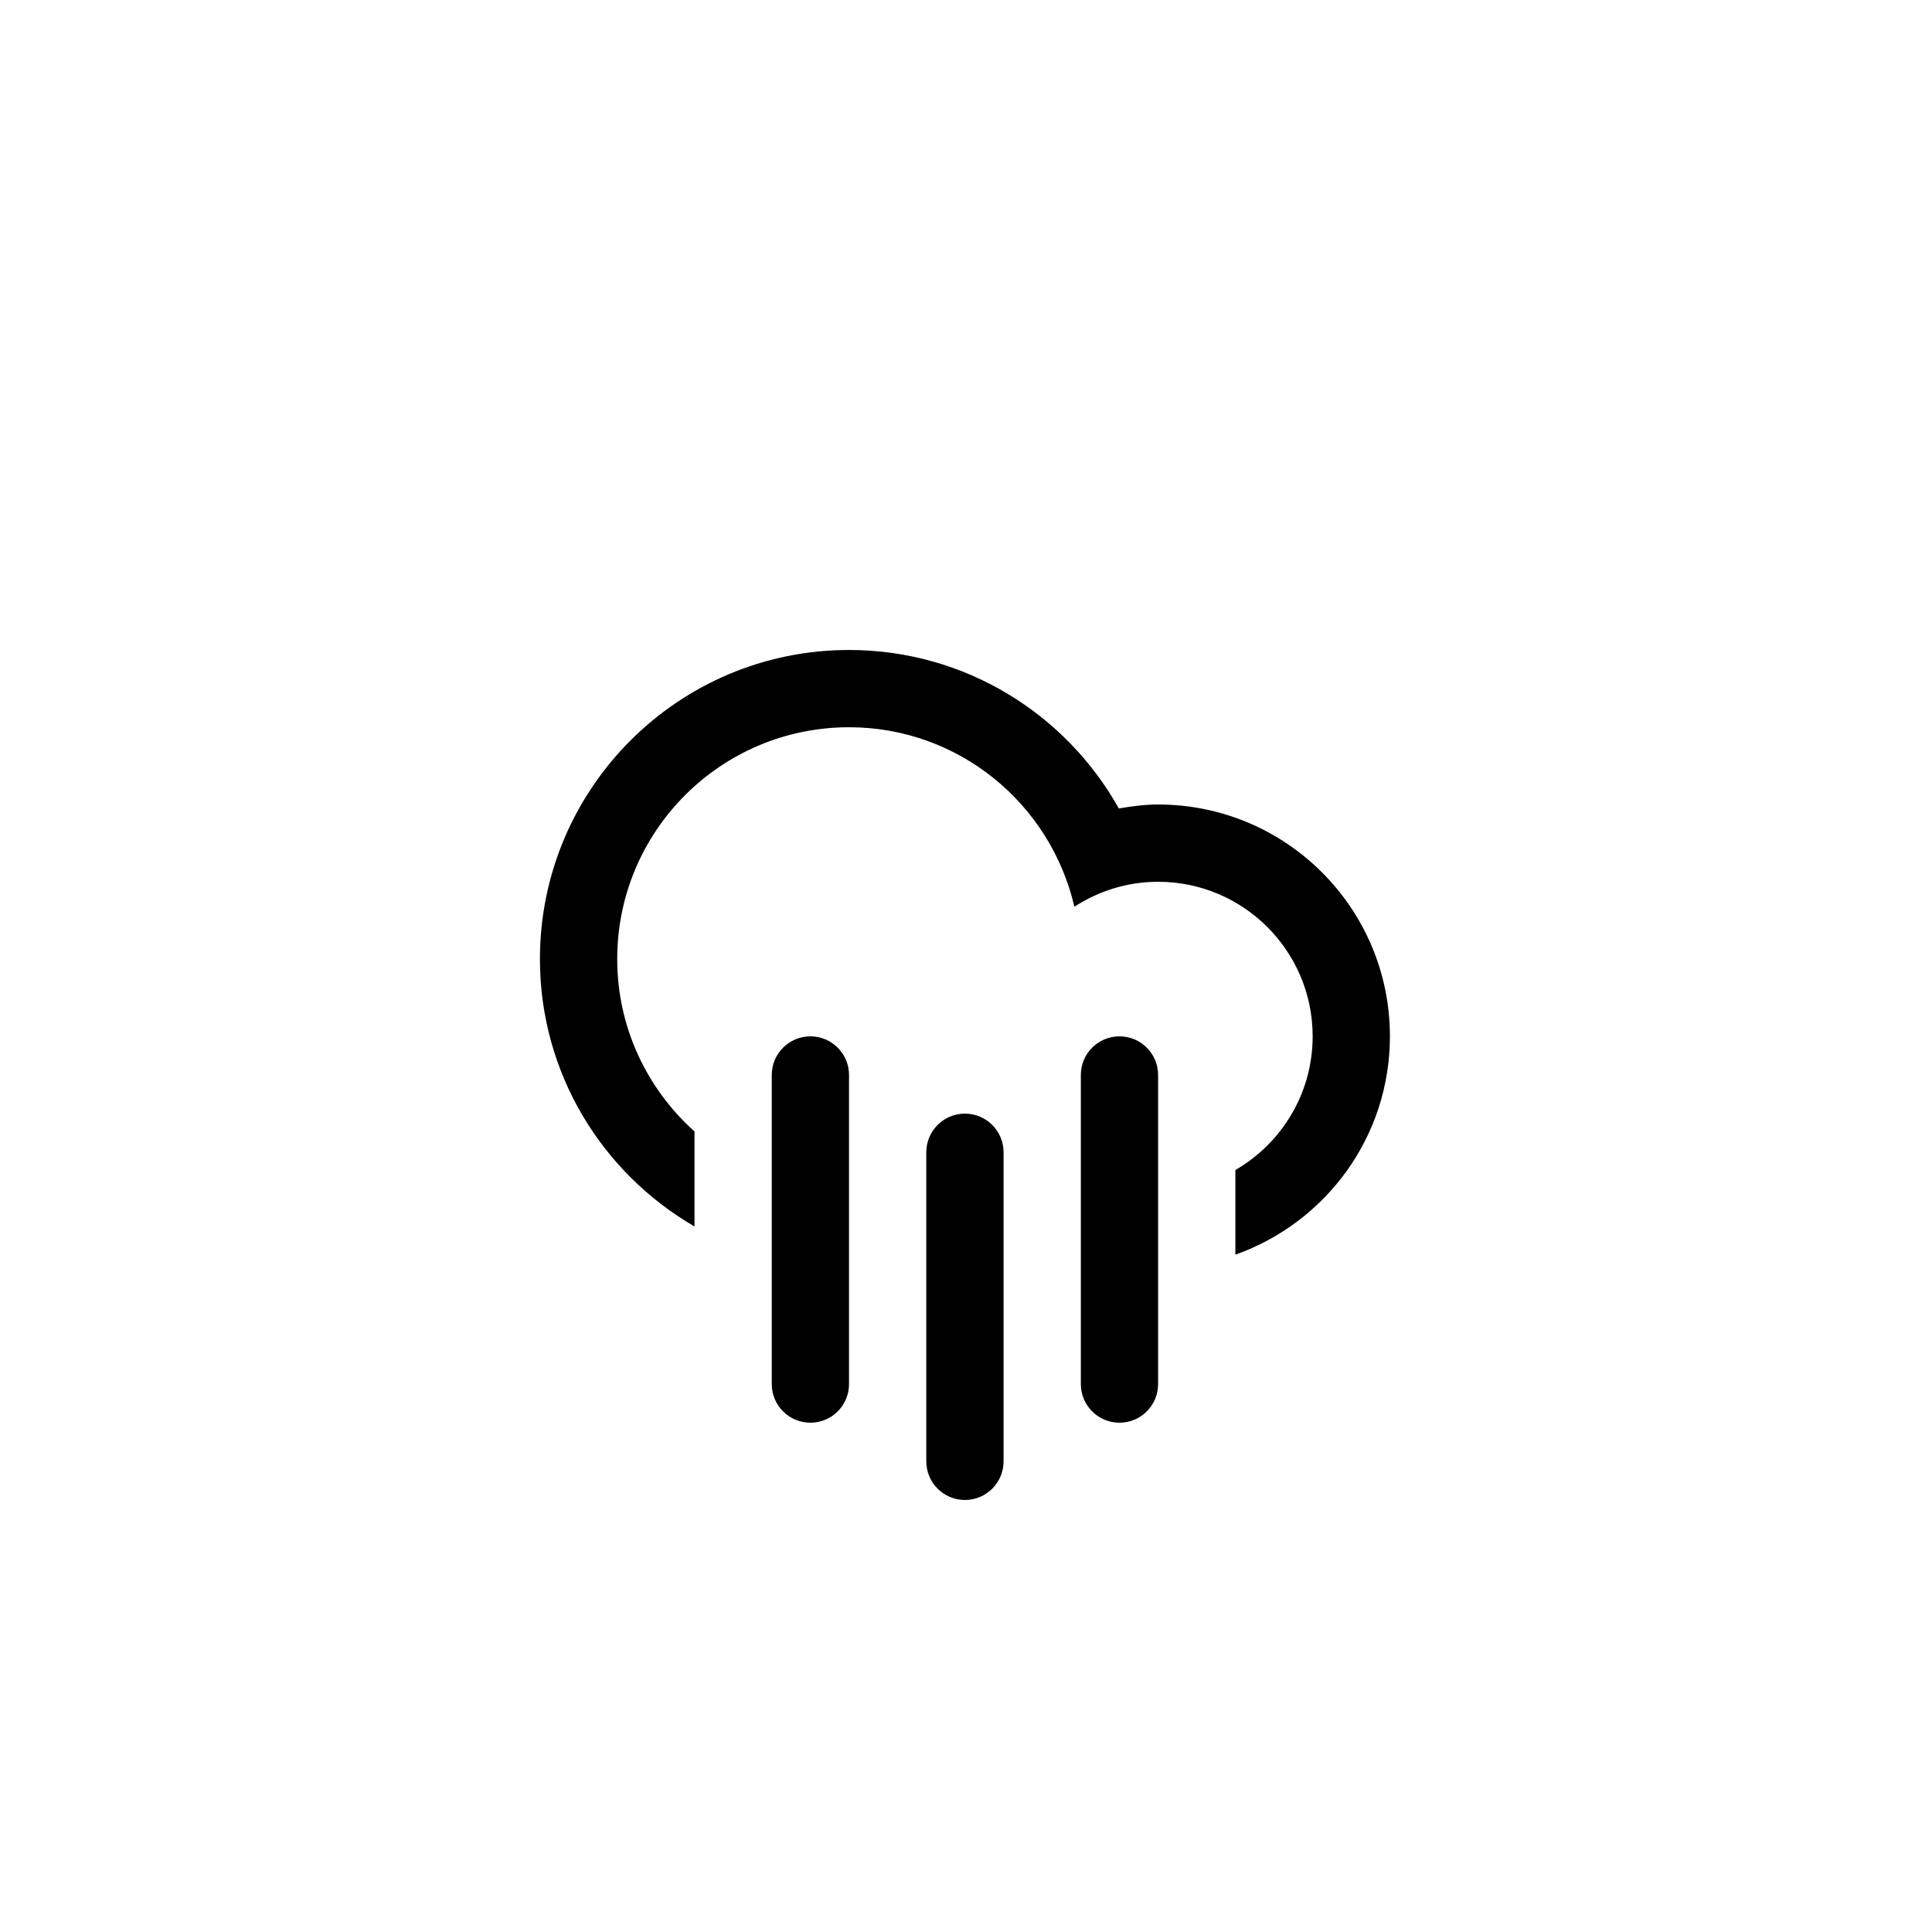
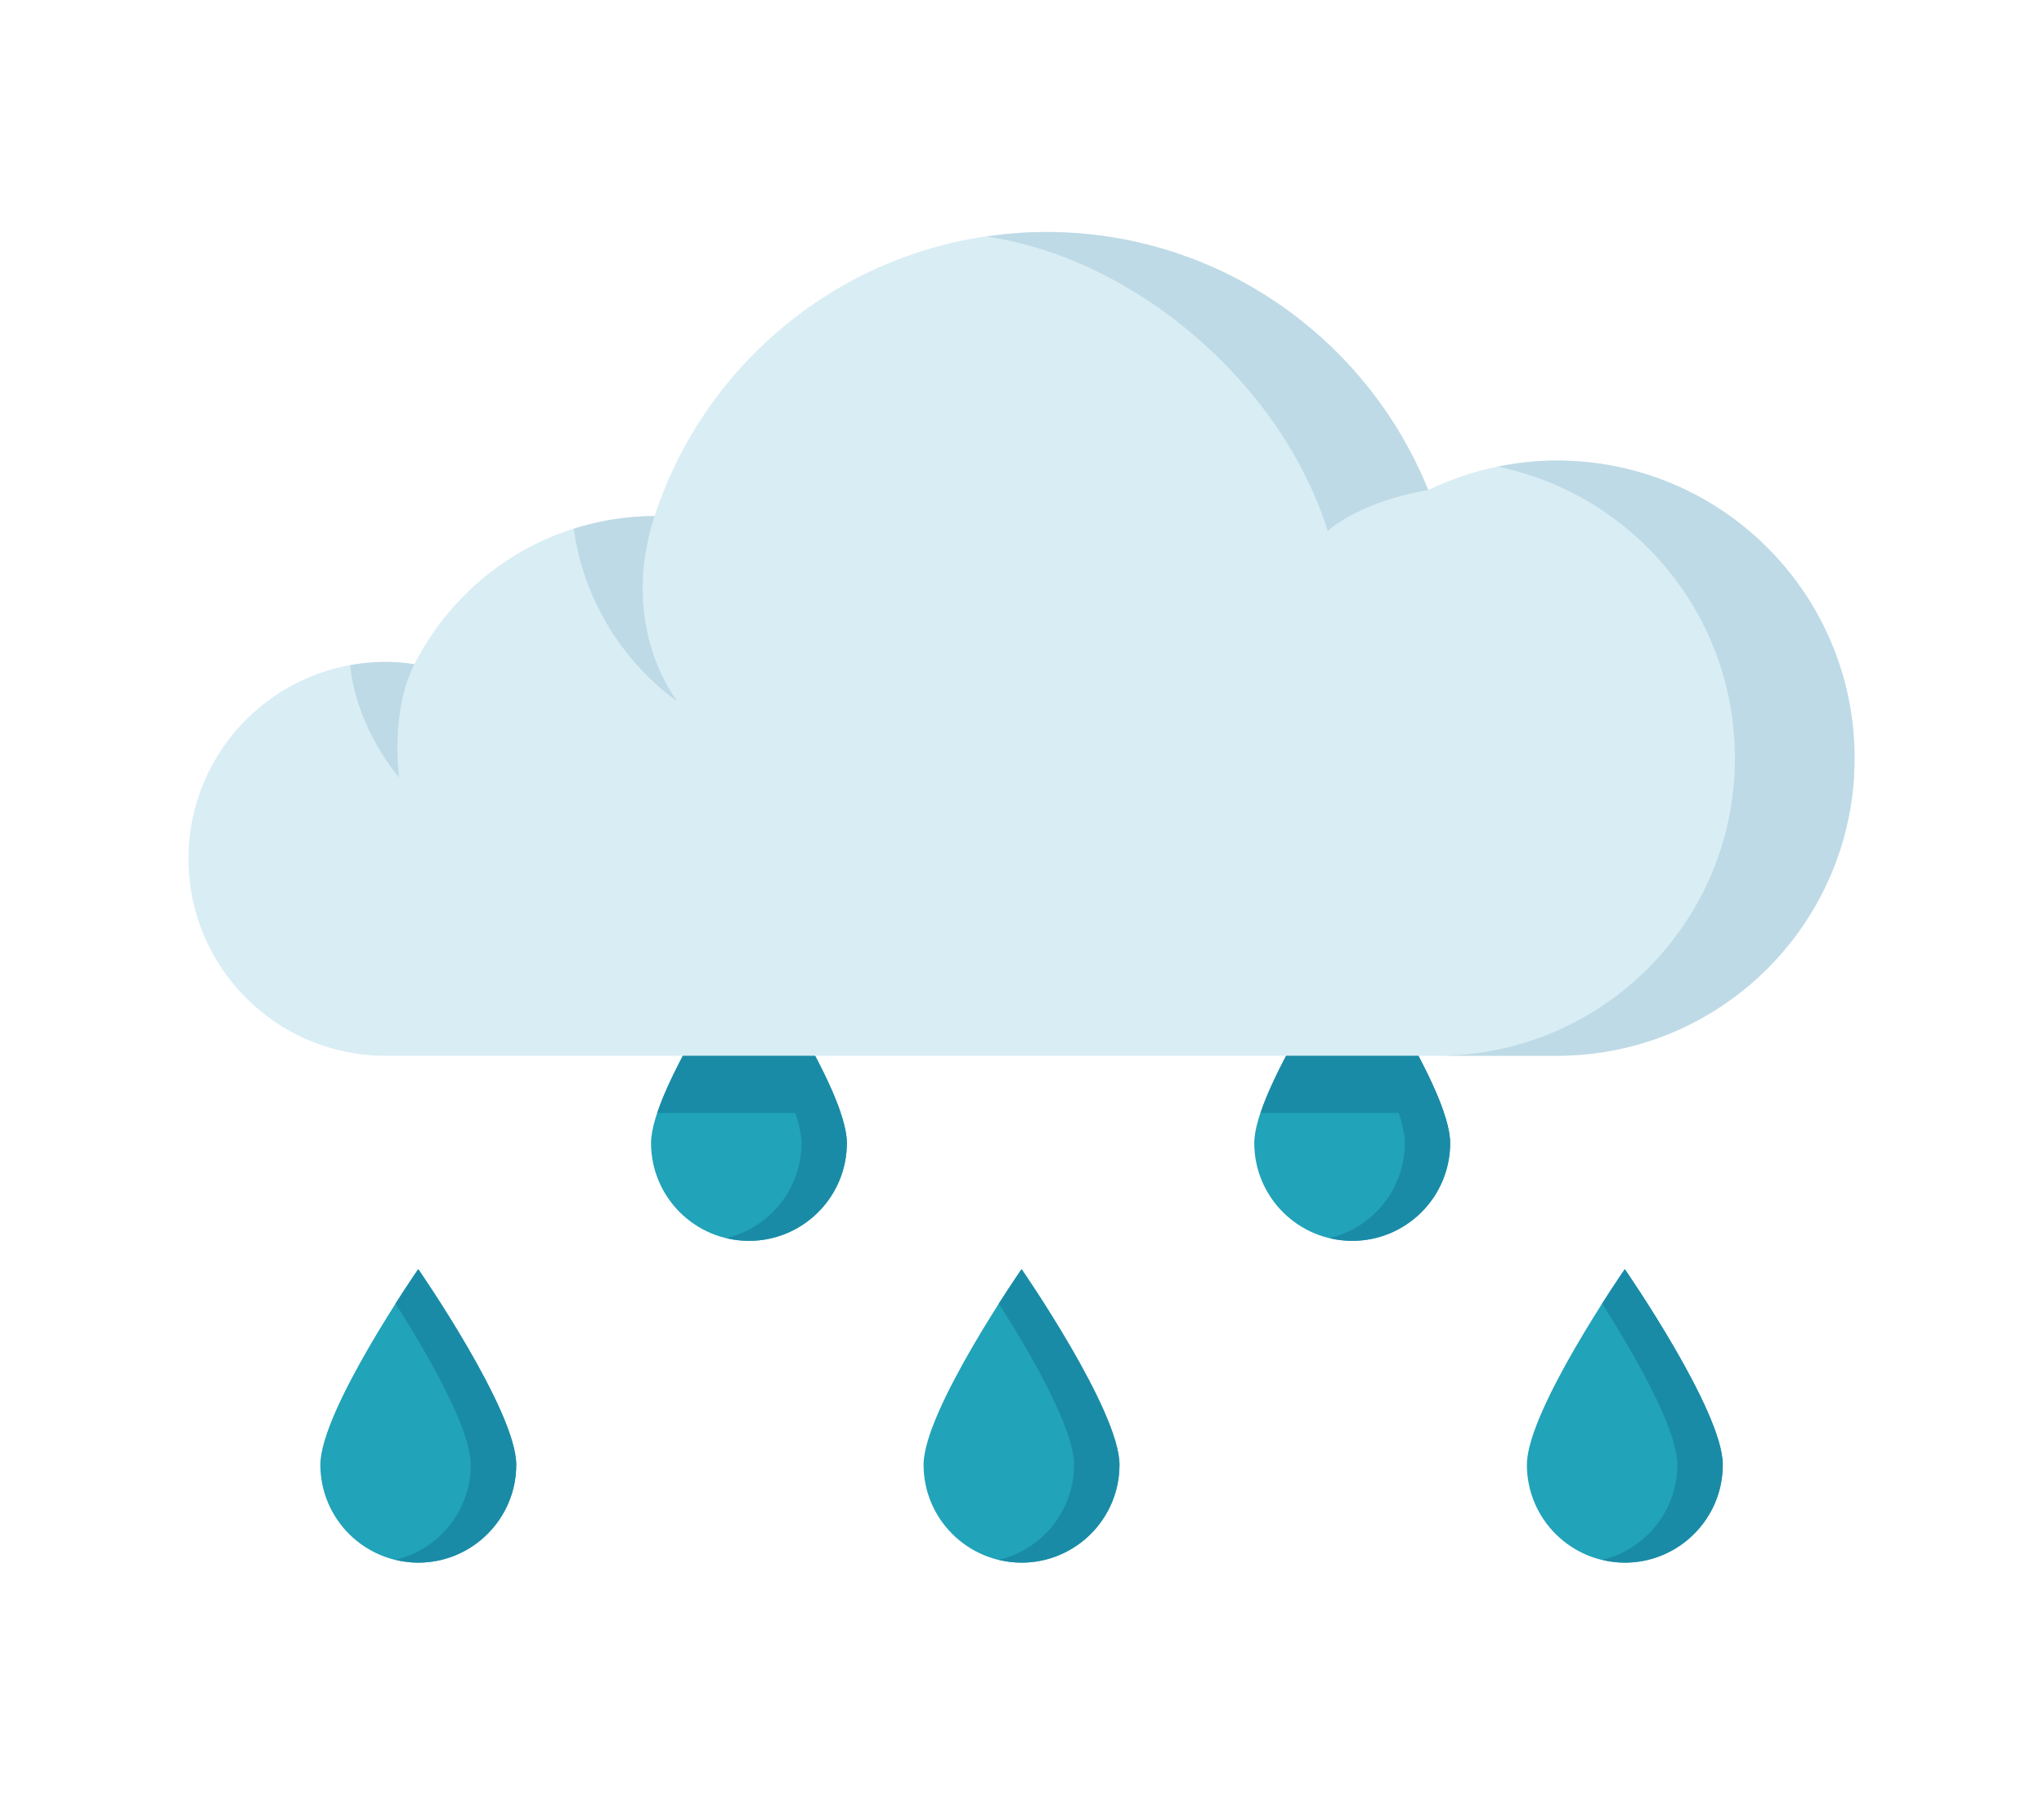
- <svg xmlns="http://www.w3.org/2000/svg" version="1.1" id="Layer_1" x="0px" y="0px" width="100px" height="100px" viewBox="0 0 100 100" enable-background="new 0 0 100 100" xml:space="preserve">
-   <path fill-rule="evenodd" clip-rule="evenodd" d="M63.943,64.941v-4.381c2.389-1.383,4-3.961,4-6.92c0-4.417-3.582-7.999-8-7.999  c-1.6,0-3.082,0.48-4.333,1.291c-1.231-5.317-5.974-9.29-11.665-9.29c-6.626,0-11.998,5.372-11.998,11.998  c0,3.55,1.551,6.728,4,8.925v4.916c-4.777-2.768-8-7.922-8-13.841c0-8.835,7.163-15.997,15.998-15.997  c6.004,0,11.229,3.311,13.965,8.203c0.664-0.113,1.338-0.205,2.033-0.205c6.627,0,11.999,5.372,11.999,11.999  C71.942,58.863,68.601,63.293,63.943,64.941z M41.946,53.641c1.104,0,1.999,0.896,1.999,2v15.998c0,1.105-0.895,2-1.999,2  s-2-0.895-2-2V55.641C39.946,54.537,40.842,53.641,41.946,53.641z M49.945,57.641c1.104,0,2,0.895,2,2v15.998c0,1.104-0.896,2-2,2  s-2-0.896-2-2V59.641C47.945,58.535,48.841,57.641,49.945,57.641z M57.944,53.641c1.104,0,1.999,0.896,1.999,2v15.998  c0,1.105-0.895,2-1.999,2s-2-0.895-2-2V55.641C55.944,54.537,56.84,53.641,57.944,53.641z" />
+ <svg xmlns="http://www.w3.org/2000/svg" width="100%" height="100%" viewBox="0 0 872 766" version="1.1" xml:space="preserve" style="fill-rule:evenodd;clip-rule:evenodd;stroke-linejoin:round;stroke-miterlimit:2;">
+   <g transform="matrix(1,0,0,1,-7748.7,-2774.25)">
+     <g id="_18" transform="matrix(0.714264,0,0,0.683311,4827.73,2643.68)">
+       <rect x="4089.49" y="191.094" width="1220.26" height="1120.61" style="fill:none;" />
+       <g transform="matrix(54.5483,0,0,57.0192,4184.87,-2526.81)">
+         <path d="M3.904,63.707C3.904,64.298 3.423,64.779 2.831,64.779C2.239,64.779 1.759,64.298 1.759,63.707C1.759,63.114 2.831,61.565 2.831,61.565C2.831,61.565 3.904,63.114 3.904,63.707Z" style="fill:rgb(33,163,185);fill-rule:nonzero;" />
+       </g>
+       <g transform="matrix(54.5483,0,0,57.0192,4184.87,-2526.81)">
+         <path d="M7.524,60.183C7.524,60.775 7.044,61.255 6.452,61.255C5.86,61.255 5.38,60.775 5.38,60.183C5.38,59.59 6.452,58.041 6.452,58.041C6.452,58.041 7.524,59.59 7.524,60.183Z" style="fill:rgb(33,163,185);fill-rule:nonzero;" />
+       </g>
+       <g transform="matrix(54.5483,0,0,57.0192,4184.87,-2526.81)">
+         <path d="M10.509,63.707C10.509,64.298 10.029,64.779 9.437,64.779C8.844,64.779 8.364,64.298 8.364,63.707C8.364,63.114 9.437,61.565 9.437,61.565C9.437,61.565 10.509,63.114 10.509,63.707Z" style="fill:rgb(33,163,185);fill-rule:nonzero;" />
+       </g>
+       <g transform="matrix(54.5483,0,0,57.0192,4184.87,-2526.81)">
+         <path d="M14.13,60.183C14.13,60.775 13.65,61.255 13.057,61.255C12.465,61.255 11.985,60.775 11.985,60.183C11.985,59.59 13.057,58.041 13.057,58.041C13.057,58.041 14.13,59.59 14.13,60.183Z" style="fill:rgb(33,163,185);fill-rule:nonzero;" />
+       </g>
+       <g transform="matrix(54.5483,0,0,57.0192,4184.87,-2526.81)">
+         <path d="M5.448,59.854L7.455,59.854C7.221,59.155 6.452,58.041 6.452,58.041C6.452,58.041 5.682,59.155 5.448,59.854Z" style="fill:rgb(26,139,166);fill-rule:nonzero;" />
+       </g>
+       <g transform="matrix(54.5483,0,0,57.0192,4184.87,-2526.81)">
+         <path d="M14.061,59.854C13.827,59.155 13.057,58.041 13.057,58.041C13.057,58.041 12.288,59.155 12.054,59.854L14.061,59.854Z" style="fill:rgb(26,139,166);fill-rule:nonzero;" />
+       </g>
+       <g transform="matrix(54.5483,0,0,57.0192,4184.87,-2526.81)">
+         <path d="M17.115,63.707C17.115,64.298 16.635,64.779 16.042,64.779C15.45,64.779 14.97,64.298 14.97,63.707C14.97,63.114 16.042,61.565 16.042,61.565C16.042,61.565 17.115,63.114 17.115,63.707Z" style="fill:rgb(33,163,185);fill-rule:nonzero;" />
+       </g>
+       <g transform="matrix(54.5483,0,0,57.0192,4184.87,-2526.81)">
+         <path d="M2.831,61.565C2.831,61.565 2.726,61.716 2.582,61.942C2.899,62.439 3.406,63.299 3.406,63.707C3.406,64.212 3.054,64.636 2.582,64.748C2.662,64.767 2.745,64.779 2.831,64.779C3.423,64.779 3.904,64.298 3.904,63.707C3.904,63.114 2.831,61.565 2.831,61.565Z" style="fill:rgb(26,139,166);fill-rule:nonzero;" />
+       </g>
+       <g transform="matrix(54.5483,0,0,57.0192,4184.87,-2526.81)">
+         <path d="M6.452,58.041C6.452,58.041 6.347,58.192 6.203,58.418C6.52,58.915 7.027,59.776 7.027,60.183C7.027,60.689 6.676,61.113 6.203,61.225C6.283,61.244 6.366,61.255 6.452,61.255C7.044,61.255 7.524,60.775 7.524,60.183C7.524,59.59 6.452,58.041 6.452,58.041Z" style="fill:rgb(26,139,166);fill-rule:nonzero;" />
+       </g>
+       <g transform="matrix(54.5483,0,0,57.0192,4184.87,-2526.81)">
+         <path d="M9.437,61.565C9.437,61.565 9.332,61.716 9.188,61.942C9.505,62.439 10.012,63.299 10.012,63.707C10.012,64.212 9.66,64.636 9.188,64.748C9.268,64.767 9.351,64.779 9.437,64.779C10.029,64.779 10.509,64.298 10.509,63.707C10.509,63.114 9.437,61.565 9.437,61.565Z" style="fill:rgb(26,139,166);fill-rule:nonzero;" />
+       </g>
+       <g transform="matrix(54.5483,0,0,57.0192,4184.87,-2526.81)">
+         <path d="M13.057,58.041C13.057,58.041 12.953,58.192 12.809,58.418C13.126,58.915 13.633,59.776 13.633,60.183C13.633,60.689 13.281,61.113 12.809,61.225C12.888,61.244 12.971,61.255 13.057,61.255C13.65,61.255 14.13,60.775 14.13,60.183C14.13,59.59 13.057,58.041 13.057,58.041Z" style="fill:rgb(26,139,166);fill-rule:nonzero;" />
+       </g>
+       <g transform="matrix(54.5483,0,0,57.0192,4184.87,-2526.81)">
+         <path d="M16.042,61.565C16.042,61.565 15.937,61.716 15.794,61.942C16.11,62.439 16.617,63.299 16.617,63.707C16.617,64.212 16.266,64.636 15.794,64.748C15.873,64.767 15.956,64.779 16.042,64.779C16.635,64.779 17.115,64.298 17.115,63.707C17.115,63.114 16.042,61.565 16.042,61.565Z" style="fill:rgb(26,139,166);fill-rule:nonzero;" />
+       </g>
+       <g transform="matrix(54.5483,0,0,57.0192,4184.87,-2526.81)">
+         <path d="M15.299,52.71C14.794,52.71 14.317,52.828 13.89,53.033C13.222,51.377 11.601,50.207 9.706,50.207C7.704,50.207 6.008,51.513 5.419,53.318C4.269,53.32 3.276,53.98 2.789,54.94C2.686,54.925 2.58,54.915 2.472,54.915C1.281,54.915 0.315,55.88 0.315,57.071C0.315,58.263 1.281,59.228 2.472,59.228L15.299,59.228C17.099,59.228 18.558,57.769 18.558,55.969C18.558,54.169 17.099,52.71 15.299,52.71Z" style="fill:rgb(217,237,244);fill-rule:nonzero;" />
+       </g>
+       <g transform="matrix(54.5483,0,0,57.0192,4184.87,-2526.81)">
+         <path d="M12.789,53.479C13.089,53.228 13.568,53.083 13.89,53.033C13.836,52.897 13.788,52.8 13.749,52.72C13.013,51.231 11.479,50.207 9.706,50.207C9.485,50.207 9.269,50.226 9.056,50.257C10.662,50.492 12.272,51.843 12.789,53.479Z" style="fill:rgb(190,218,230);fill-rule:nonzero;" />
+       </g>
+       <g transform="matrix(54.5483,0,0,57.0192,4184.87,-2526.81)">
+         <path d="M15.299,52.71C15.076,52.71 14.86,52.734 14.651,52.777C16.134,53.082 17.248,54.395 17.248,55.969C17.248,57.769 15.789,59.228 13.989,59.228L15.299,59.228C17.099,59.228 18.558,57.769 18.558,55.969C18.558,54.169 17.099,52.71 15.299,52.71Z" style="fill:rgb(190,218,230);fill-rule:nonzero;" />
+       </g>
+       <g transform="matrix(54.5483,0,0,57.0192,4184.87,-2526.81)">
+         <path d="M4.533,53.457C4.714,54.74 5.667,55.344 5.667,55.344C5.667,55.344 5.017,54.542 5.419,53.318C5.11,53.318 4.813,53.368 4.533,53.457Z" style="fill:rgb(190,218,230);fill-rule:nonzero;" />
+       </g>
+       <g transform="matrix(54.5483,0,0,57.0192,4184.87,-2526.81)">
+         <path d="M2.472,54.915C2.34,54.915 2.211,54.928 2.085,54.951C2.16,55.666 2.622,56.18 2.622,56.18C2.622,56.18 2.519,55.472 2.789,54.94C2.686,54.925 2.58,54.915 2.472,54.915Z" style="fill:rgb(190,218,230);fill-rule:nonzero;" />
+       </g>
+     </g>
+   </g>
</svg>
